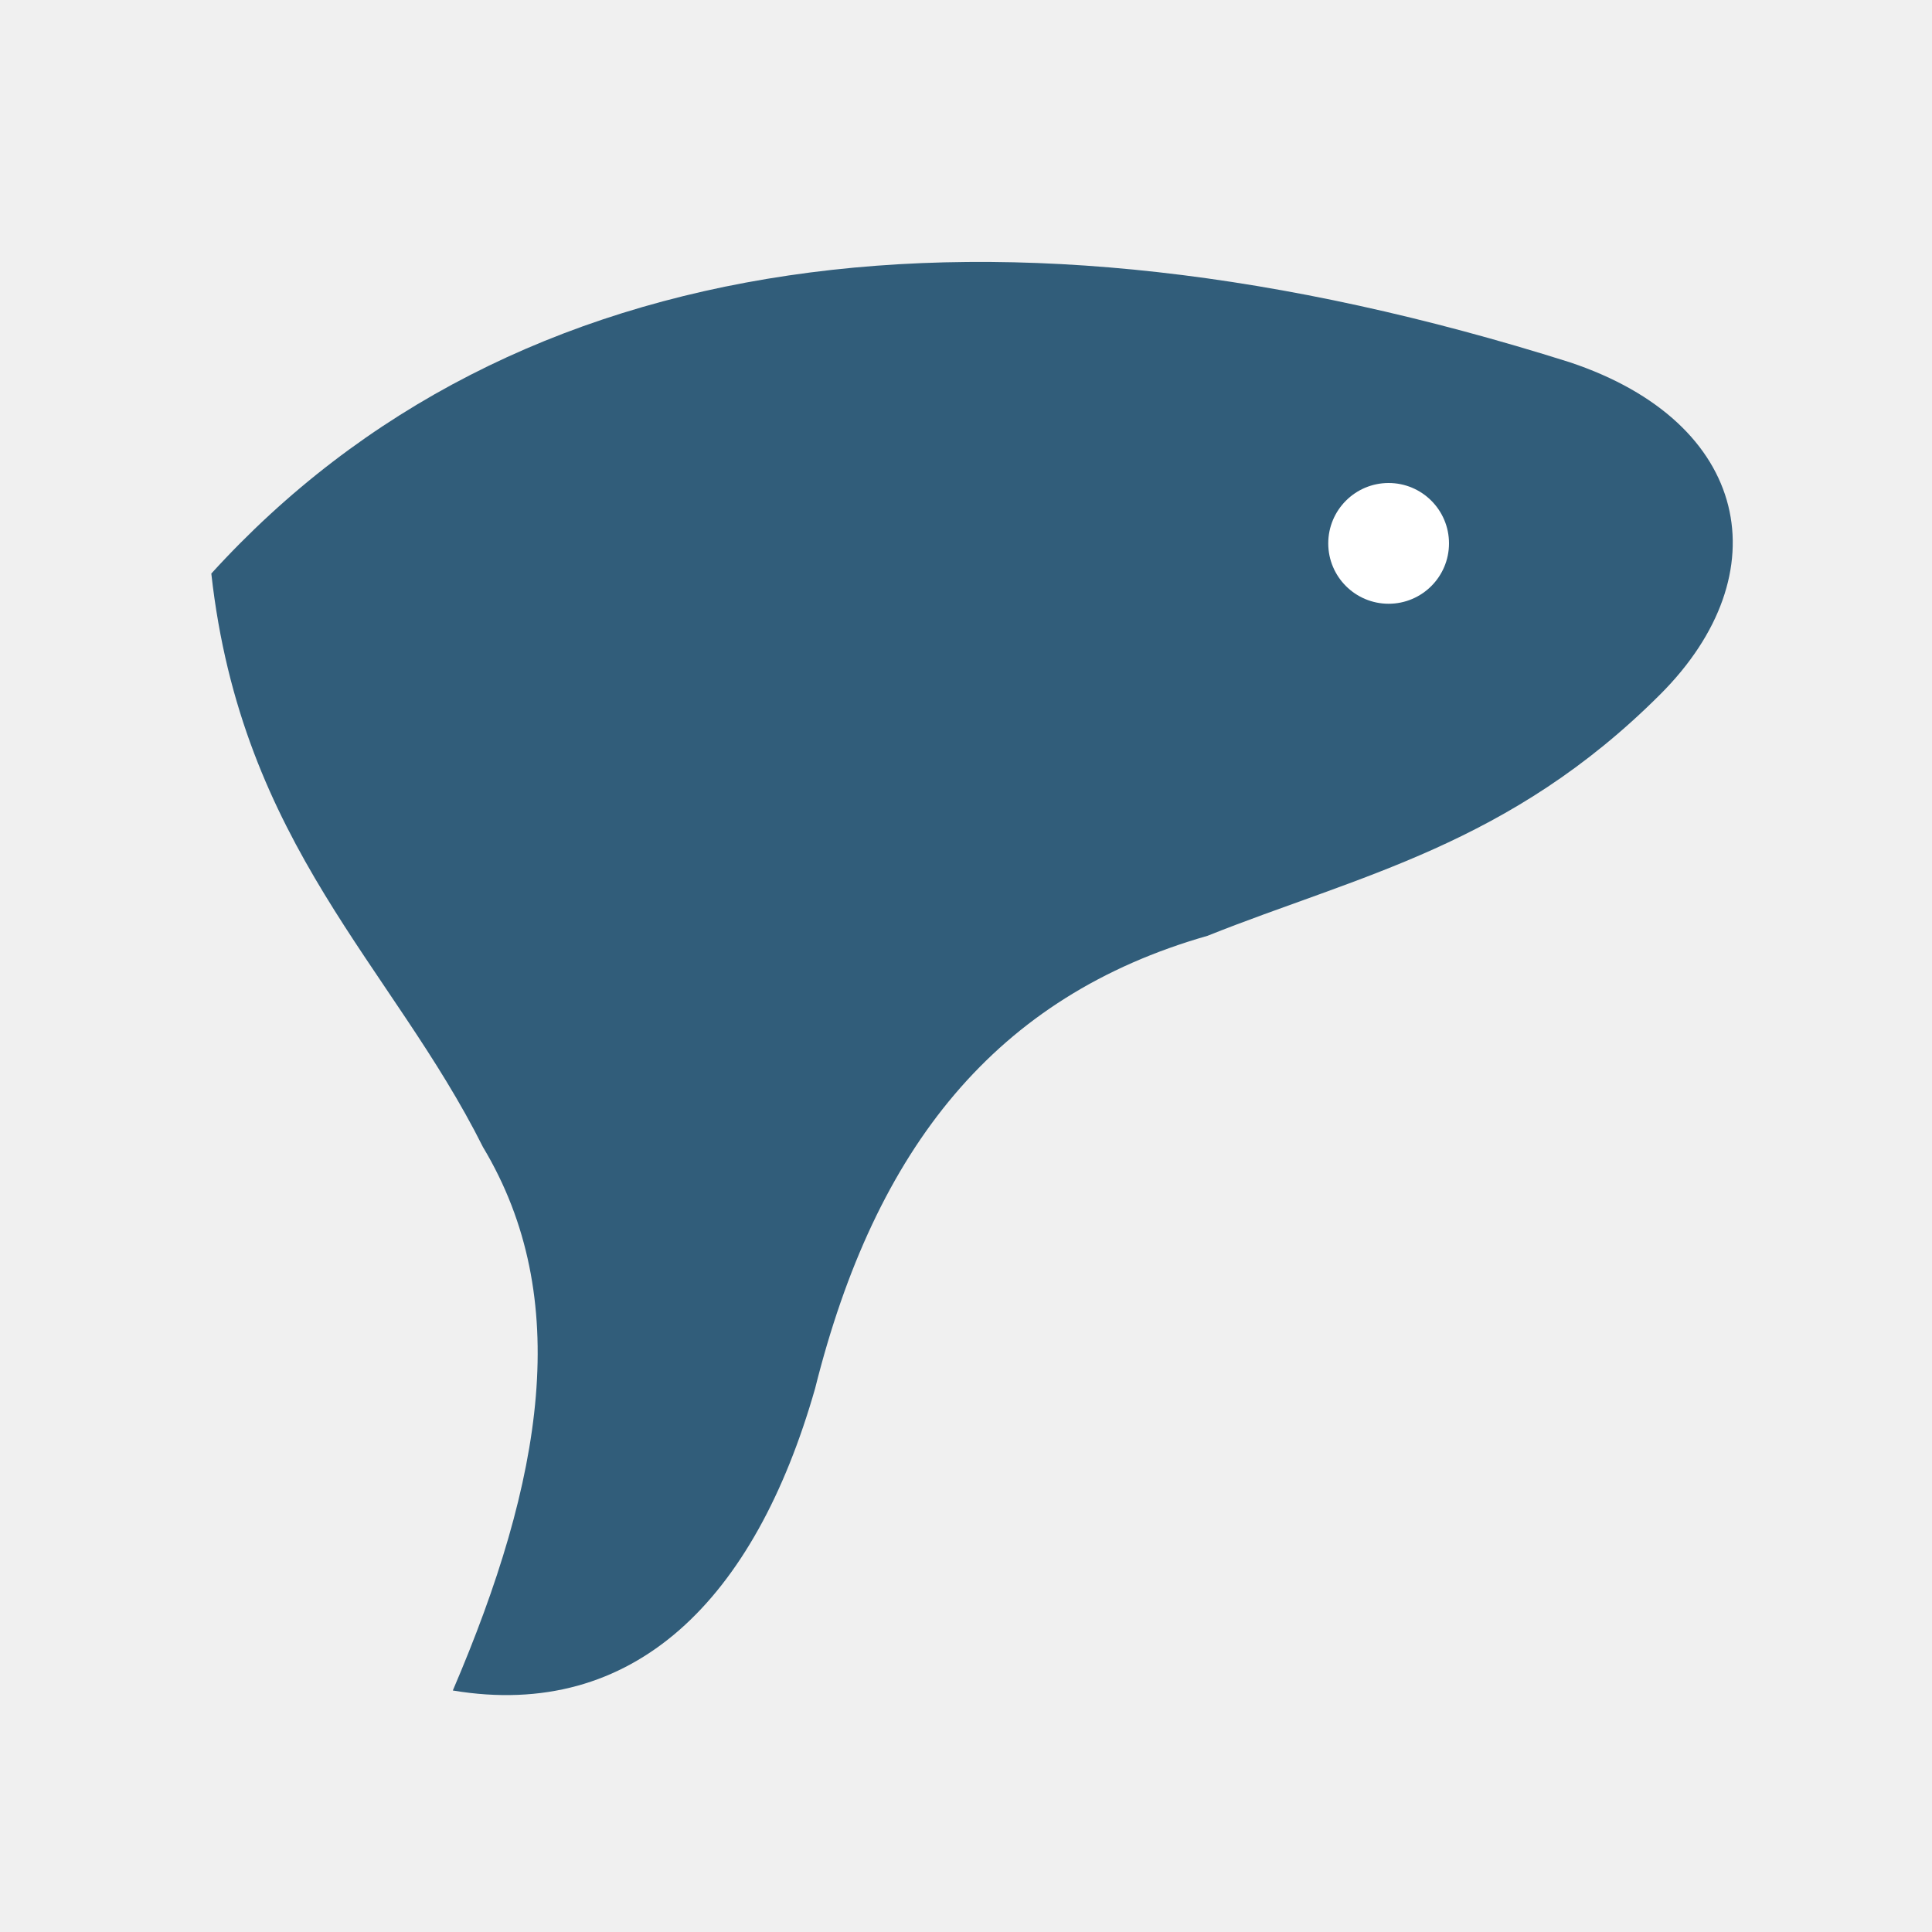
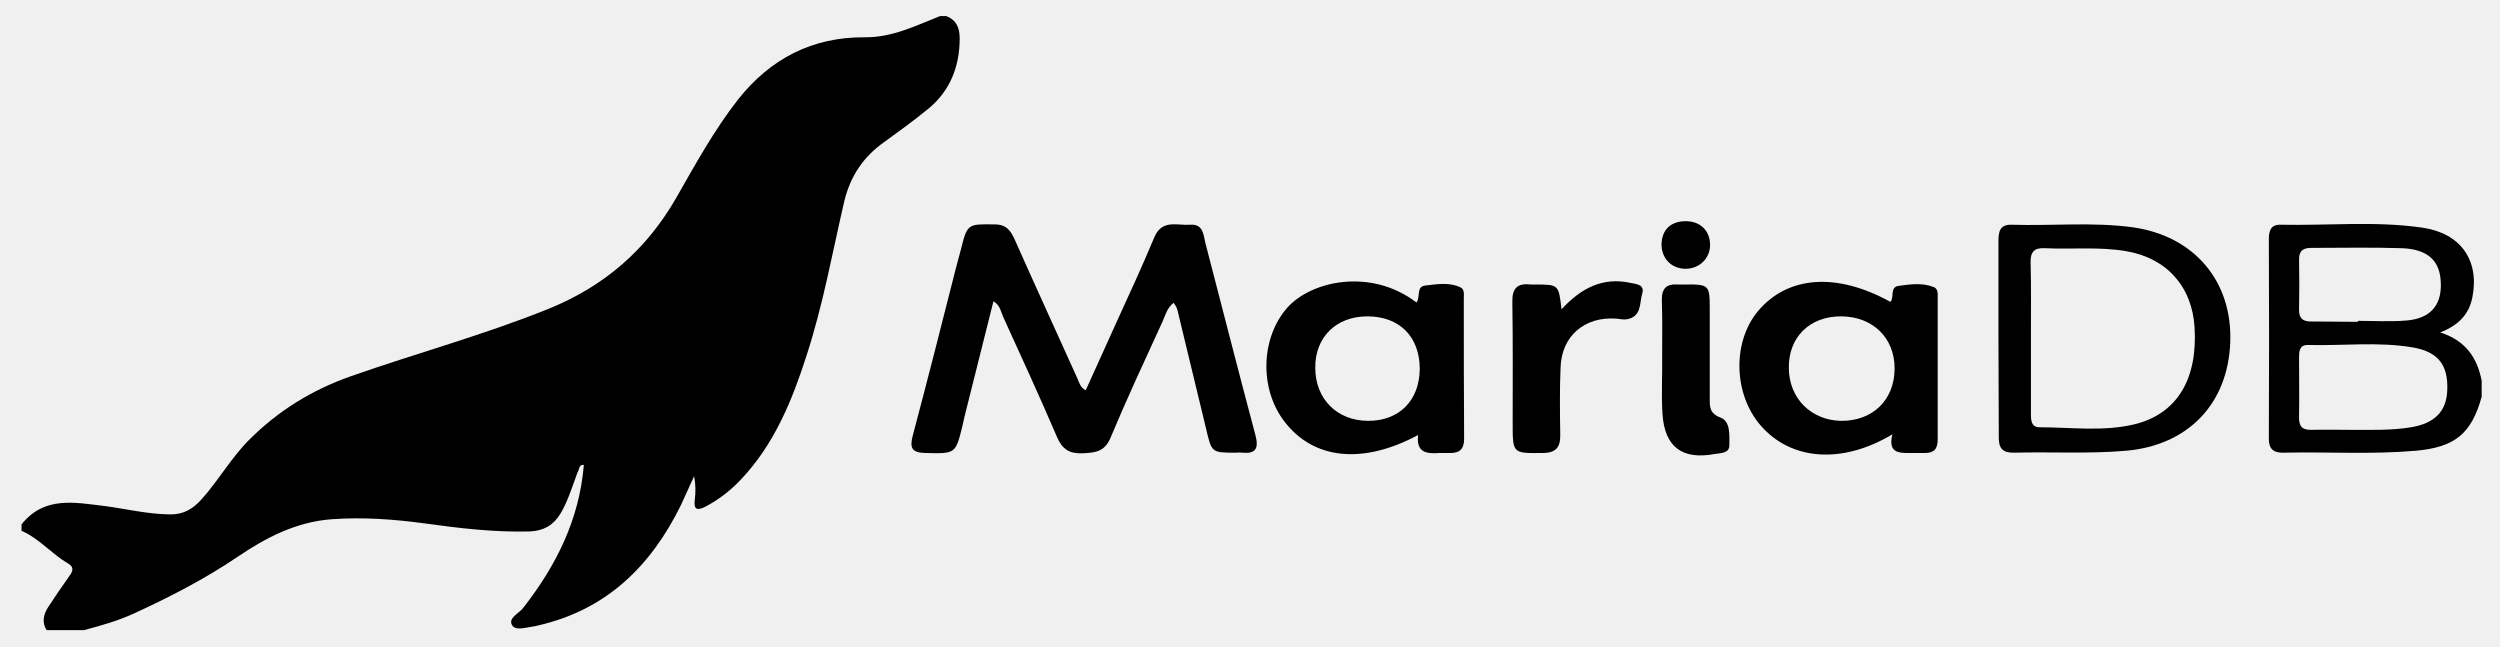
- <svg xmlns="http://www.w3.org/2000/svg" viewBox="0 0 64 64" role="img" aria-label="MariaDB">
-   <path fill="#315D7A" d="M7 19c10-11 26-13 45-7 6 2 7 7 3 11-5 5-10 6-15 8-7 2-11 7-13 15-2 7-6 11-12 10 3-7 4-13 1-18-3-6-8-10-9-19Z" />
-   <circle cx="46" cy="18" r="2" fill="#FFF" />
+ <svg xmlns="http://www.w3.org/2000/svg" version="1.1" id="svg3769" x="0px" y="0px" viewBox="0 0 77.76 20.12" style="enable-background:new 0 0 77.76 20.12;" xml:space="preserve">
+   <g>
+     <path d="M0.67,16.31c0.71-0.89,1.66-0.68,2.59-0.57c0.67,0.09,1.33,0.25,2.01,0.26c0.43,0.01,0.72-0.16,1-0.47   c0.53-0.59,0.92-1.29,1.48-1.85c0.91-0.91,1.95-1.55,3.17-1.98c2.05-0.72,4.16-1.29,6.18-2.11c1.71-0.7,3.01-1.83,3.93-3.43   c0.6-1.05,1.18-2.11,1.93-3.07c1.01-1.27,2.31-1.94,3.93-1.93c0.86,0.01,1.59-0.36,2.35-0.66c0.06,0,0.13,0,0.19,0   c0.32,0.12,0.42,0.37,0.42,0.69c0,0.87-0.29,1.62-0.96,2.18c-0.45,0.37-0.92,0.71-1.39,1.05c-0.65,0.46-1.05,1.06-1.24,1.84   c-0.37,1.6-0.66,3.22-1.17,4.79c-0.45,1.4-1,2.76-2.04,3.86c-0.32,0.34-0.69,0.63-1.11,0.85c-0.24,0.12-0.37,0.11-0.33-0.21   c0.03-0.24,0.03-0.48-0.02-0.74c-0.14,0.3-0.27,0.6-0.41,0.9c-0.94,1.91-2.33,3.27-4.47,3.75c-0.03,0.01-0.06,0.02-0.09,0.02   c-0.24,0.03-0.58,0.15-0.69-0.03c-0.14-0.23,0.22-0.37,0.35-0.55c1.02-1.31,1.74-2.74,1.88-4.44c-0.15-0.01-0.14,0.12-0.17,0.18   c-0.04,0.07-0.06,0.15-0.09,0.23c-0.14,0.38-0.26,0.76-0.47,1.11c-0.22,0.36-0.52,0.53-0.95,0.55c-1.1,0.03-2.19-0.1-3.27-0.25   c-0.96-0.13-1.93-0.2-2.89-0.13c-1.1,0.08-2.05,0.57-2.93,1.17c-1.02,0.69-2.11,1.25-3.22,1.76c-0.5,0.23-1.03,0.38-1.56,0.52   c-0.39,0-0.77,0-1.16,0c-0.16-0.25-0.09-0.5,0.05-0.72c0.2-0.31,0.41-0.61,0.62-0.91c0.11-0.15,0.23-0.31,0-0.44   c-0.51-0.3-0.9-0.78-1.45-1.02C0.67,16.44,0.67,16.37,0.67,16.31z" />
+     <path d="M77.19,12.34c-0.32,1.16-0.84,1.57-2.05,1.68c-1.37,0.12-2.74,0.03-4.11,0.06c-0.32,0.01-0.47-0.12-0.46-0.46   c0.01-2.06,0.01-4.13,0-6.19c0-0.26,0.07-0.45,0.37-0.44c1.47,0.03,2.94-0.12,4.4,0.09c1.19,0.17,1.79,1.01,1.56,2.17   c-0.1,0.51-0.41,0.86-1,1.09c0.81,0.26,1.15,0.8,1.29,1.5C77.19,12.02,77.19,12.18,77.19,12.34z M73.16,13.37   c0.61,0,1.22,0.02,1.83-0.08c0.73-0.12,1.11-0.49,1.13-1.16c0.03-0.77-0.28-1.18-1.05-1.32c-1.09-0.19-2.18-0.05-3.28-0.08   c-0.24-0.01-0.28,0.16-0.28,0.36c0,0.63,0.01,1.26,0,1.88c-0.01,0.29,0.1,0.41,0.39,0.4C72.32,13.36,72.74,13.37,73.16,13.37z    M73.34,10.01c0-0.01,0-0.02,0-0.03c0.5,0,1,0.03,1.5-0.01c0.79-0.06,1.15-0.52,1.07-1.3c-0.06-0.6-0.44-0.92-1.2-0.95   c-0.94-0.03-1.87-0.01-2.81-0.01c-0.26,0-0.39,0.08-0.39,0.36c0.01,0.52,0.01,1.03,0,1.55c-0.01,0.31,0.15,0.39,0.42,0.38   C72.4,10,72.87,10.01,73.34,10.01z" />
+     <path d="M30.9,9.37c-0.29,1.15-0.57,2.27-0.85,3.39c-0.04,0.16-0.08,0.31-0.11,0.47c-0.22,0.9-0.22,0.88-1.16,0.86   c-0.42-0.01-0.49-0.16-0.39-0.54c0.46-1.73,0.9-3.46,1.34-5.2c0.05-0.19,0.1-0.37,0.15-0.56c0.21-0.84,0.21-0.82,1.06-0.81   c0.37,0,0.5,0.2,0.63,0.49c0.64,1.44,1.3,2.88,1.95,4.32c0.05,0.11,0.07,0.25,0.25,0.35c0.32-0.7,0.63-1.4,0.95-2.1   c0.4-0.88,0.81-1.76,1.18-2.65c0.24-0.58,0.71-0.37,1.12-0.4c0.4-0.03,0.41,0.3,0.47,0.56c0.52,2,1.03,4,1.56,5.99   c0.11,0.42,0,0.58-0.42,0.54c-0.06-0.01-0.13,0-0.19,0c-0.75,0-0.75,0-0.92-0.72c-0.28-1.16-0.56-2.32-0.84-3.48   c-0.04-0.15-0.05-0.32-0.18-0.46C36.3,9.58,36.25,9.8,36.16,10c-0.55,1.2-1.11,2.4-1.62,3.62c-0.19,0.45-0.5,0.46-0.89,0.48   c-0.39,0.01-0.61-0.13-0.77-0.5c-0.54-1.26-1.11-2.5-1.68-3.75C31.13,9.69,31.11,9.5,30.9,9.37z" />
+     <path d="M44.06,9.41c0.13-0.19-0.02-0.5,0.28-0.53c0.36-0.04,0.74-0.11,1.09,0.06c0.13,0.06,0.1,0.23,0.1,0.35   c0,1.45,0,2.9,0.01,4.36c0,0.31-0.13,0.44-0.43,0.44c-0.11,0-0.23,0-0.34,0c-0.39,0.03-0.73-0.01-0.66-0.56   c-1.73,0.93-3.26,0.76-4.16-0.42c-0.79-1.03-0.73-2.61,0.09-3.54C40.78,8.74,42.63,8.32,44.06,9.41z M42.53,9.84   c-0.97,0-1.63,0.65-1.62,1.6c0,0.97,0.68,1.65,1.65,1.65c0.96,0,1.59-0.63,1.6-1.61C44.16,10.47,43.53,9.84,42.53,9.84z" />
+     <path d="M58.8,9.39c0.13-0.15-0.03-0.46,0.26-0.5c0.37-0.05,0.74-0.1,1.09,0.04c0.14,0.06,0.12,0.22,0.12,0.34c0,1.47,0,2.93,0,4.4   c0,0.29-0.11,0.42-0.4,0.42c-0.13,0-0.26,0-0.39,0c-0.37,0-0.77,0.04-0.62-0.58c-1.57,0.94-3.16,0.81-4.1-0.28   c-0.84-0.97-0.88-2.58-0.09-3.54C55.59,8.58,57.12,8.46,58.8,9.39z M57.28,9.84c-0.99-0.01-1.66,0.65-1.64,1.62   c0.01,0.93,0.69,1.61,1.62,1.63c0.98,0.01,1.66-0.64,1.67-1.61C58.94,10.52,58.26,9.85,57.28,9.84z" />
+     <path d="M62.16,10.5c0-1,0-2,0-3c0-0.29,0.04-0.52,0.41-0.51c1.26,0.04,2.52-0.09,3.77,0.08c1.91,0.27,3.1,1.68,3.03,3.57   c-0.07,1.93-1.32,3.21-3.24,3.38c-1.16,0.1-2.32,0.03-3.48,0.06c-0.35,0.01-0.49-0.13-0.48-0.49   C62.17,12.57,62.16,11.53,62.16,10.5z M63.17,10.49c0,0.79,0,1.58,0,2.37c0,0.2,0,0.43,0.27,0.43c0.98,0,1.97,0.14,2.94-0.09   c1.33-0.32,1.98-1.4,1.88-3.02c-0.08-1.28-0.88-2.16-2.14-2.37c-0.83-0.14-1.67-0.05-2.51-0.09c-0.34-0.02-0.46,0.12-0.45,0.45   C63.18,8.94,63.17,9.72,63.17,10.49z" />
+     <path d="M48.57,9.62c0.61-0.66,1.28-1.01,2.15-0.82c0.19,0.04,0.44,0.05,0.36,0.33c-0.09,0.3-0.01,0.71-0.47,0.8   c-0.11,0.02-0.22-0.01-0.34-0.02c-0.98-0.07-1.7,0.54-1.73,1.52c-0.03,0.69-0.02,1.39-0.01,2.08c0.01,0.4-0.13,0.58-0.55,0.58   c-0.93,0.01-0.93,0.02-0.93-0.92c0-1.26,0.01-2.52-0.01-3.77c-0.01-0.43,0.15-0.6,0.57-0.55c0.05,0,0.1,0,0.15,0   C48.48,8.85,48.48,8.85,48.57,9.62z" />
+     <path d="M51.7,11.04c0-0.56,0.01-1.13-0.01-1.69c-0.01-0.39,0.15-0.53,0.52-0.5c0.05,0,0.1,0,0.15,0c0.81-0.01,0.82,0,0.82,0.79   c0,0.92,0,1.84,0,2.76c0,0.25-0.01,0.46,0.34,0.59c0.31,0.12,0.27,0.55,0.27,0.86c0,0.25-0.26,0.24-0.45,0.27   c-1.01,0.19-1.56-0.21-1.63-1.24C51.67,12.27,51.71,11.66,51.7,11.04C51.7,11.04,51.7,11.04,51.7,11.04z" />
+     <path d="M52.41,6.88c0.46-0.01,0.77,0.28,0.78,0.72c0.01,0.42-0.32,0.76-0.76,0.76c-0.44,0-0.75-0.32-0.75-0.76   C51.69,7.15,51.96,6.89,52.41,6.88z" />
+   </g>
</svg>
